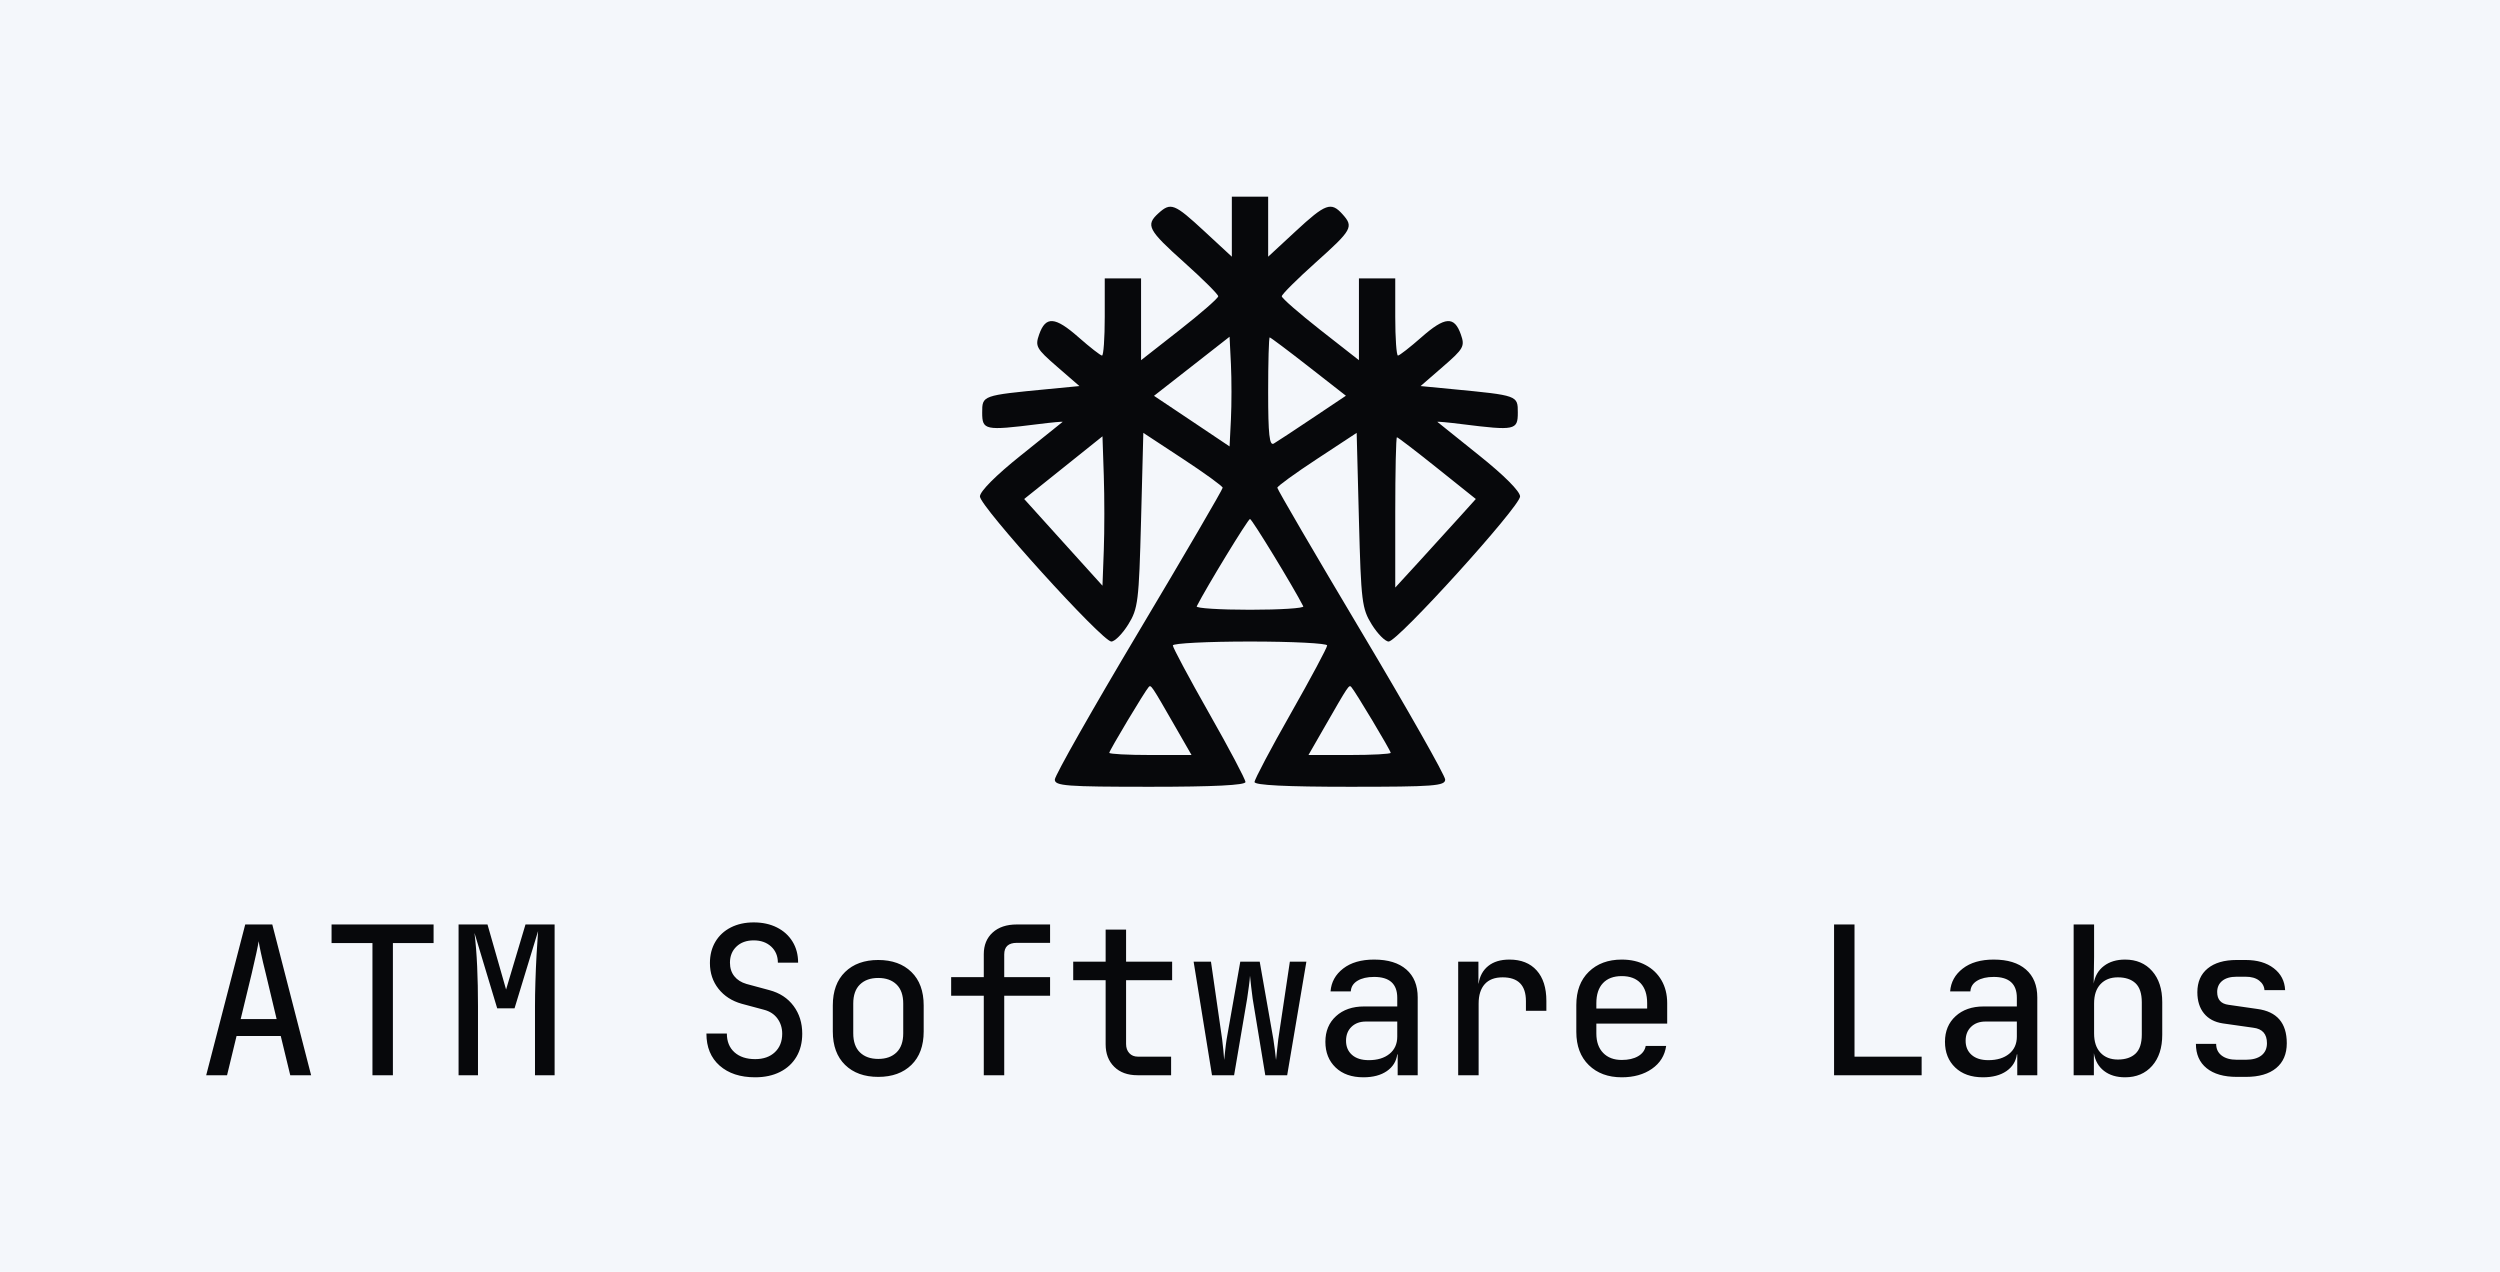
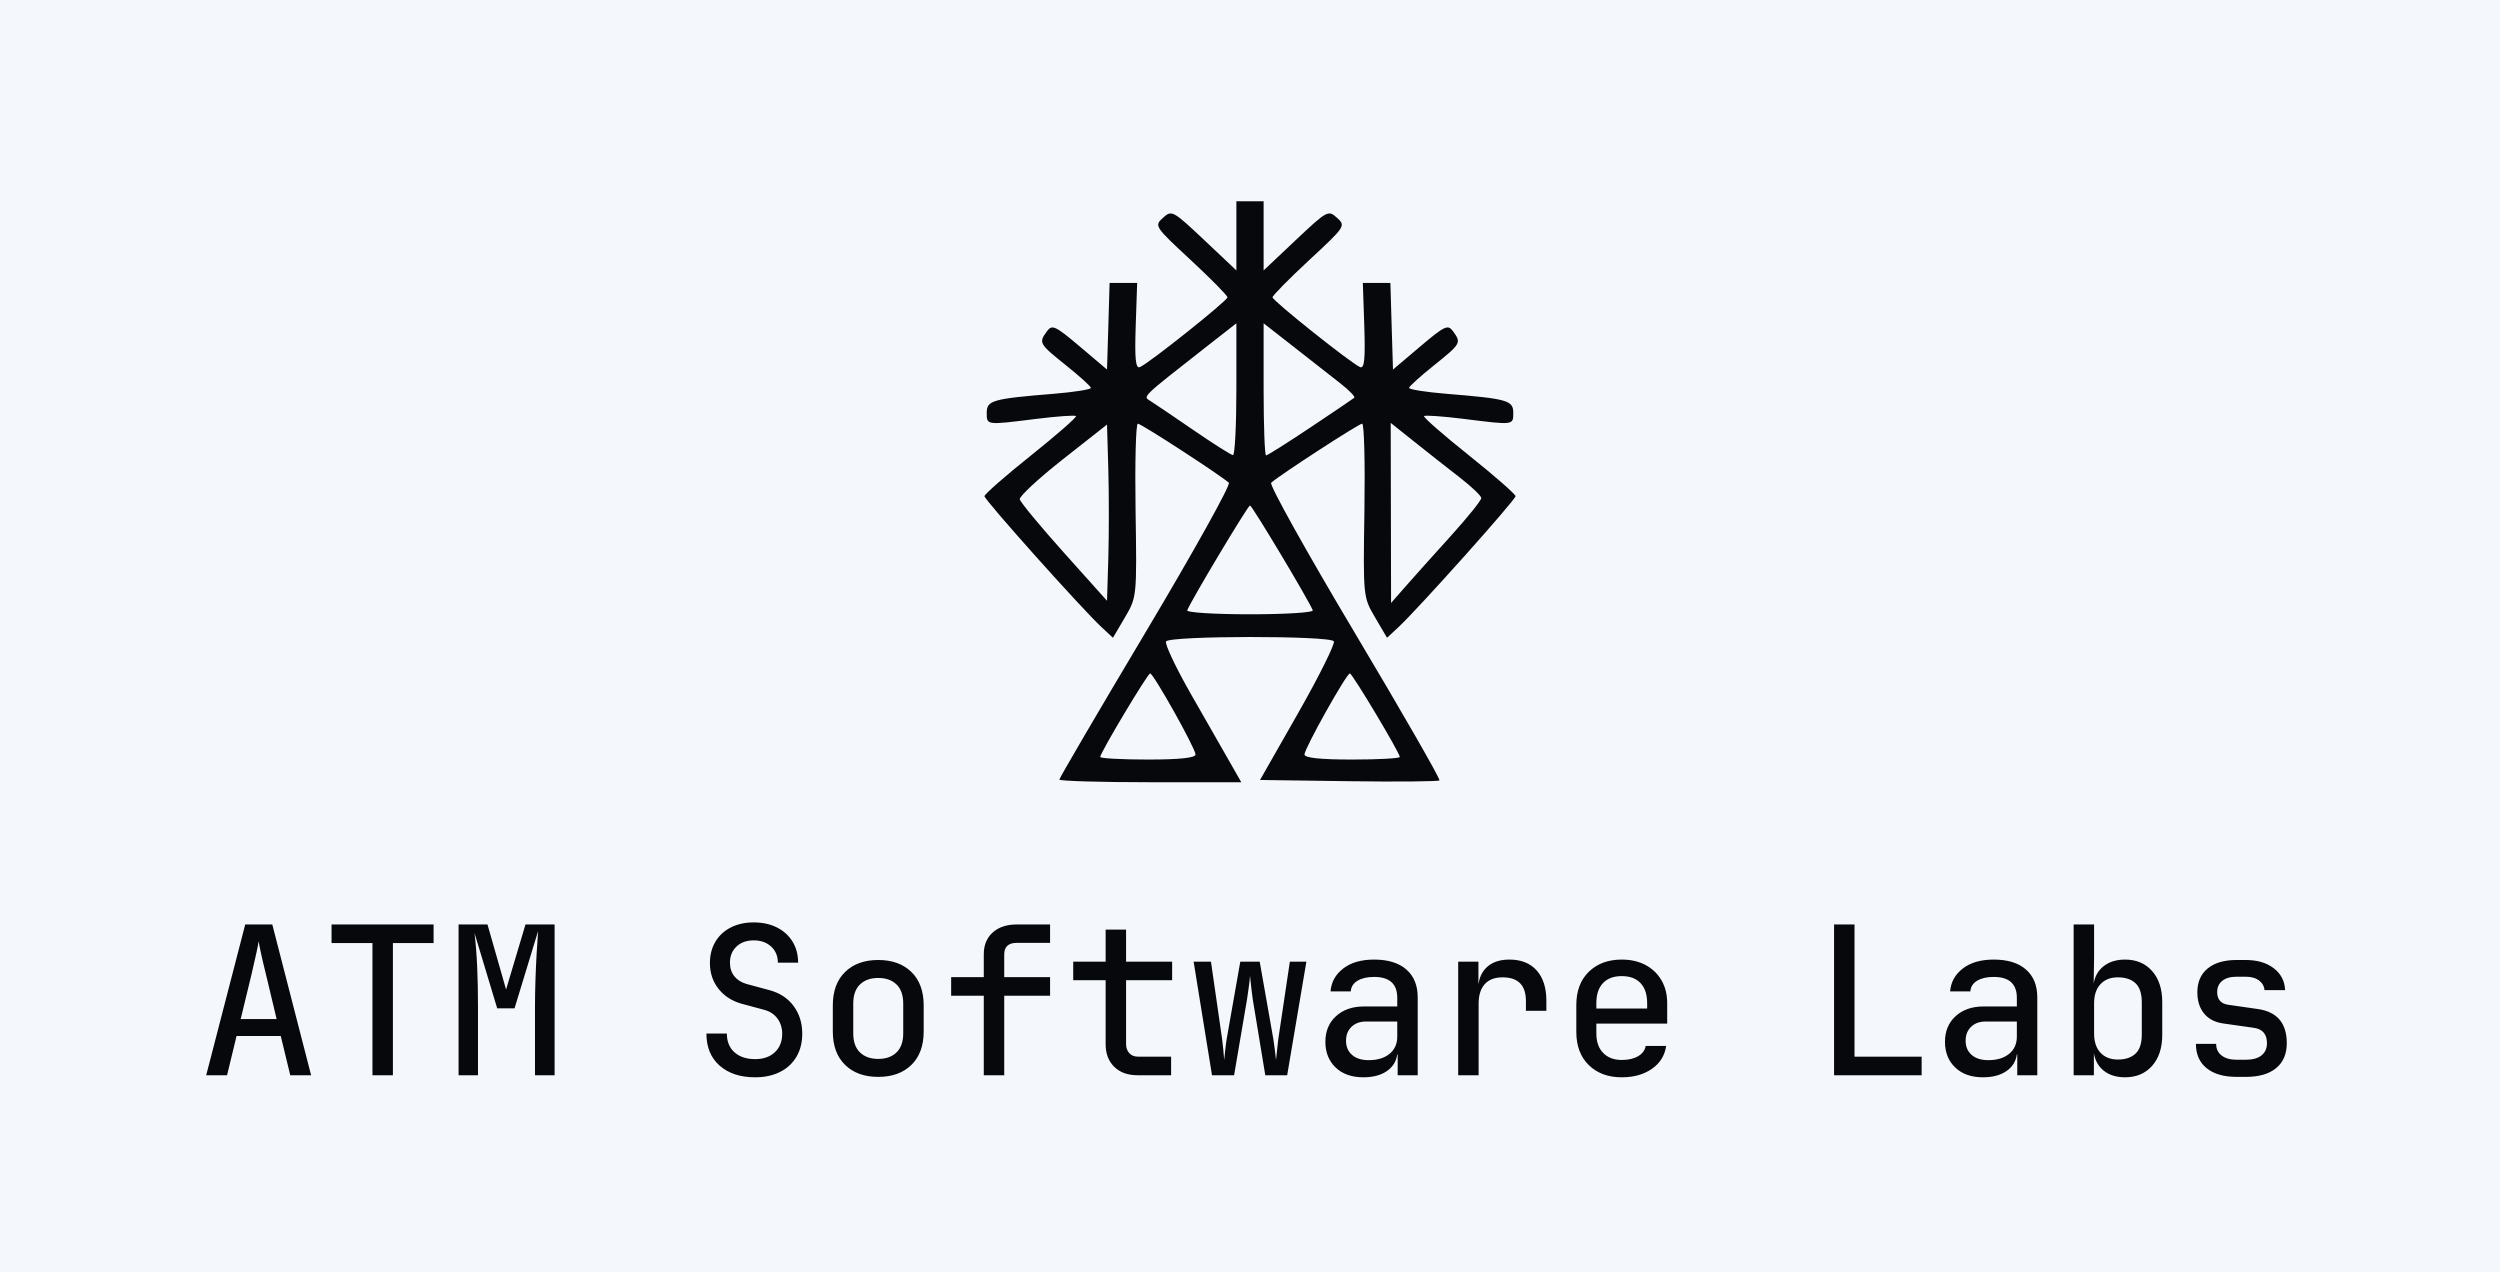
<svg xmlns="http://www.w3.org/2000/svg" viewBox="0 0 508.4 258.66" width="508.4" height="258.66" role="img" aria-label="ATM Software Labs">
  <rect width="508.4" height="258.66" fill="#f4f7fb" />
  <g transform="translate(198.815 40) scale(0.923077)">
-     <path fill="#07080b" fill-rule="evenodd" d="M17.00 128.41 C17.00 127.54 25.32 112.86 35.50 95.79 C45.68 78.72 53.99 64.47 53.98 64.12 C53.97 63.78 50.03 60.92 45.23 57.77 L36.50 52.03L36.00 71.27 C35.53 89.21 35.34 90.75 33.17 94.25 C31.89 96.31 30.21 98.00 29.45 98.00 C27.45 98.00 0.50 68.24 0.50 66.04 C0.50 64.92 4.03 61.38 9.50 57.01 C14.45 53.05 18.60 49.72 18.72 49.61 C18.83 49.50 16.36 49.72 13.22 50.12 C1.62 51.57 1.00 51.44 1.00 47.59 C1.00 43.77 0.93 43.79 15.46 42.39 L22.42 41.72L17.49 37.44 C12.91 33.47 12.63 32.96 13.55 30.34 C14.99 26.26 17.04 26.40 22.22 30.96 C24.74 33.18 27.08 35.00 27.40 35.00 C27.73 35.00 28.00 31.18 28.00 26.50 L28.00 18.00L32.00 18.00 L36.00 18.00L36.00 27.01 L36.00 36.02L44.50 29.36 C49.18 25.69 53.00 22.36 53.00 21.94 C53.00 21.52 49.62 18.16 45.50 14.47 C37.51 7.32 36.96 6.26 39.83 3.65 C42.55 1.19 43.34 1.50 49.94 7.61 L56.00 13.22L56.00 6.61 L56.00 0.00L60.00 0.00 L64.00 0.00L64.00 6.61 L64.00 13.22L70.06 7.61 C76.64 1.51 77.85 1.07 80.35 3.83 C82.89 6.64 82.54 7.27 74.50 14.47 C70.38 18.16 67.00 21.52 67.00 21.94 C67.00 22.36 70.83 25.69 75.50 29.36 L84.00 36.02L84.00 27.01 L84.00 18.00L88.00 18.00 L92.00 18.00L92.00 26.50 C92.00 31.18 92.27 35.00 92.60 35.00 C92.92 35.00 95.26 33.18 97.78 30.96 C102.96 26.40 105.01 26.26 106.45 30.34 C107.37 32.96 107.09 33.47 102.51 37.44 L97.58 41.72L104.54 42.39 C119.07 43.79 119.00 43.77 119.00 47.59 C119.00 51.44 118.38 51.57 106.78 50.12 C103.64 49.72 101.17 49.50 101.28 49.61 C101.40 49.72 105.55 53.05 110.50 57.01 C115.97 61.38 119.50 64.92 119.50 66.04 C119.50 68.24 92.55 98.00 90.55 98.00 C89.79 98.00 88.11 96.31 86.83 94.25 C84.66 90.75 84.47 89.21 84.00 71.27 L83.50 52.03L74.77 57.77 C69.97 60.92 66.03 63.78 66.02 64.12 C66.01 64.47 74.33 78.72 84.50 95.79 C94.68 112.86 103.00 127.54 103.00 128.41 C103.00 129.81 100.52 130.00 82.00 130.00 C68.02 130.00 61.00 129.65 61.00 128.95 C61.00 128.37 64.60 121.56 69.00 113.82 C73.40 106.07 77.00 99.34 77.00 98.86 C77.00 98.39 69.35 98.00 60.00 98.00 C50.65 98.00 43.00 98.39 43.00 98.86 C43.00 99.34 46.60 106.07 51.00 113.82 C55.40 121.56 59.00 128.37 59.00 128.95 C59.00 129.65 51.98 130.00 38.00 130.00 C19.48 130.00 17.00 129.81 17.00 128.41 Z M43.53 116.75 C38.30 107.64 38.19 107.47 37.69 108.01 C36.86 108.90 29.00 122.03 29.00 122.52 C29.00 122.78 33.08 123.00 38.06 123.00 L47.12 123.00L43.53 116.75 Z M91.00 122.52 C91.00 122.03 83.14 108.90 82.31 108.01 C81.81 107.47 81.70 107.64 76.47 116.75 L72.88 123.00L81.94 123.00 C86.92 123.00 91.00 122.78 91.00 122.52 Z M71.74 90.25 C69.56 85.97 60.43 71.00 60.00 71.00 C59.57 71.00 50.44 85.97 48.26 90.25 C48.05 90.66 53.34 91.00 60.00 91.00 C66.66 91.00 71.95 90.66 71.74 90.25 Z M27.79 61.45 L27.50 52.79L18.87 59.70 L10.25 66.60L18.87 76.15 L27.50 85.70L27.79 77.90 C27.95 73.61 27.95 66.20 27.79 61.45 Z M106.19 70.55 L109.75 66.60L101.25 59.80 C96.58 56.06 92.58 53.00 92.37 53.00 C92.17 53.00 92.00 60.45 92.00 69.56 L92.00 86.11L97.32 80.31 C100.24 77.11 104.24 72.72 106.19 70.55 Z M55.80 36.92 L55.50 30.85L47.18 37.36 L38.85 43.87L47.18 49.44 L55.50 55.02L55.80 49.01 C55.96 45.71 55.96 40.27 55.80 36.92 Z M73.81 48.75 L81.13 43.85L72.91 37.43 C68.38 33.89 64.53 31.00 64.34 31.00 C64.15 31.00 64.00 36.43 64.00 43.06 C64.00 52.43 64.28 54.95 65.25 54.38 C65.94 53.98 69.79 51.44 73.81 48.75 Z" />
+     <path fill="#07080b" fill-rule="evenodd" d="M18.00 128.41 C18.00 128.09 26.59 113.41 37.09 95.80 C47.59 78.19 55.80 63.44 55.34 63.02 C53.45 61.32 36.02 50.00 35.29 50.00 C34.85 50.00 34.63 58.59 34.79 69.09 C35.08 88.15 35.08 88.19 32.45 92.68 L29.81 97.17L27.30 94.84 C22.93 90.77 1.50 66.80 1.50 65.98 C1.50 65.55 6.13 61.49 11.79 56.97 C17.45 52.45 21.89 48.56 21.66 48.33 C21.43 48.10 17.49 48.38 12.90 48.95 C1.85 50.34 2.00 50.36 2.00 47.61 C2.00 44.88 3.25 44.52 16.75 43.42 C21.29 43.05 24.98 42.46 24.95 42.12 C24.93 41.78 22.45 39.54 19.45 37.14 C13.52 32.39 13.41 32.19 15.26 29.66 C16.40 28.10 17.06 28.40 22.51 33.01 L28.50 38.08L28.79 28.54 L29.07 19.00L32.10 19.00 L35.14 19.00L34.82 28.51 C34.58 35.73 34.80 37.91 35.73 37.55 C37.55 36.85 54.99 22.96 55.04 22.17 C55.05 21.80 51.42 18.11 46.96 13.97 C38.98 6.57 38.88 6.42 40.83 4.65 C42.76 2.90 42.99 3.03 49.91 9.55 L57.00 16.24L57.00 8.62 L57.00 1.00L60.00 1.00 L63.00 1.00L63.00 8.62 L63.00 16.24L70.09 9.55 C77.01 3.03 77.24 2.90 79.17 4.65 C81.12 6.42 81.02 6.57 73.04 13.97 C68.58 18.11 64.95 21.80 64.96 22.17 C65.01 22.96 82.45 36.85 84.27 37.55 C85.20 37.91 85.42 35.73 85.18 28.51 L84.86 19.00L87.90 19.00 L90.93 19.00L91.21 28.54 L91.50 38.08L97.49 33.01 C102.94 28.40 103.60 28.10 104.74 29.66 C106.59 32.19 106.48 32.39 100.55 37.14 C97.55 39.54 95.07 41.78 95.05 42.12 C95.02 42.46 98.71 43.05 103.25 43.42 C116.75 44.52 118.00 44.88 118.00 47.61 C118.00 50.36 118.15 50.34 107.10 48.95 C102.51 48.38 98.57 48.10 98.34 48.33 C98.11 48.56 102.55 52.45 108.21 56.97 C113.87 61.49 118.50 65.55 118.50 65.98 C118.50 66.80 97.07 90.77 92.70 94.84 L90.19 97.17L87.55 92.68 C84.92 88.19 84.92 88.15 85.21 69.09 C85.37 58.59 85.15 50.00 84.71 50.00 C83.98 50.00 66.55 61.32 64.66 63.02 C64.20 63.44 72.46 78.26 83.01 95.96 C93.56 113.66 101.99 128.34 101.74 128.59 C101.49 128.84 92.50 128.92 81.75 128.77 L62.21 128.50L70.64 113.70 C75.27 105.56 78.79 98.47 78.47 97.95 C77.68 96.67 42.31 96.70 41.51 97.98 C41.18 98.51 43.68 103.80 47.07 109.73 C50.46 115.65 54.32 122.41 55.66 124.75 L58.08 129.00L38.04 129.00 C27.02 129.00 18.00 128.73 18.00 128.41 Z M48.00 122.88 C48.00 121.56 38.73 105.01 38.00 105.03 C37.44 105.05 27.00 122.52 27.00 123.43 C27.00 123.74 31.72 124.00 37.50 124.00 C44.56 124.00 48.00 123.63 48.00 122.88 Z M93.00 123.43 C93.00 122.52 82.56 105.05 82.00 105.03 C81.27 105.01 72.00 121.56 72.00 122.88 C72.00 123.63 75.44 124.00 82.50 124.00 C88.28 124.00 93.00 123.74 93.00 123.43 Z M73.83 91.13 C73.03 89.03 60.45 68.02 60.00 68.02 C59.55 68.02 46.97 89.03 46.17 91.13 C45.98 91.61 52.21 92.00 60.00 92.00 C67.79 92.00 74.02 91.61 73.83 91.13 Z M28.79 60.15 L28.50 50.20L18.78 57.85 C13.44 62.06 9.16 66.02 9.28 66.66 C9.40 67.30 13.78 72.59 19.00 78.42 L28.50 89.02L28.79 79.56 C28.94 74.36 28.94 65.63 28.79 60.15 Z M104.25 74.73 C107.96 70.63 110.98 66.87 110.96 66.39 C110.93 65.90 108.80 63.86 106.21 61.86 C103.62 59.86 99.14 56.33 96.25 54.02 L91.00 49.83L91.04 69.66 L91.08 89.50L94.29 85.84 C96.05 83.83 100.54 78.83 104.25 74.73 Z M57.00 42.44 L57.00 27.89L50.22 33.19 C36.05 44.29 36.38 43.98 38.00 44.97 C38.83 45.48 43.10 48.37 47.50 51.39 C51.90 54.41 55.84 56.91 56.25 56.94 C56.66 56.97 57.00 50.45 57.00 42.44 Z M73.29 50.85 C78.35 47.47 82.71 44.52 82.97 44.30 C83.23 44.08 81.89 42.68 80.00 41.20 C78.10 39.71 73.51 36.11 69.78 33.19 L63.00 27.89L63.00 42.44 C63.00 50.45 63.24 57.00 63.54 57.00 C63.83 57.00 68.22 54.23 73.29 50.85 Z" />
  </g>
-   <path fill="#07080b" d="M41.932 218.66 49.87 188.0H55.372L63.268 218.66H59.026L57.094 210.68H48.106L46.174 218.66ZM48.946 207.236H56.254L54.07 198.08Q53.44 195.56 53.062 193.796Q52.684 192.032 52.6 191.402Q52.516 192.032 52.138 193.796Q51.76 195.56 51.172 198.038ZM75.742 218.66V191.78H67.426V188.0H88.174V191.78H79.9V218.66ZM93.256 218.66V188.0H99.136L102.916 201.23L106.864 188.0H112.786V218.66H108.796V204.59Q108.796 202.364 108.88 199.655Q108.964 196.946 109.111 194.237Q109.258 191.528 109.426 189.344L104.638 205.052H101.11L96.49 189.722Q96.868 192.788 97.036 196.547Q97.204 200.306 97.204 204.59V218.66Z" />
-   <path fill="#07080b" d="M153.568 219.08Q149.032 219.08 146.344 216.707Q143.656 214.334 143.656 210.176H147.814Q147.814 212.612 149.368 213.998Q150.922 215.384 153.568 215.384Q156.088 215.384 157.579 213.977Q159.07 212.57 159.07 210.218Q159.07 208.454 158.104 207.131Q157.138 205.808 155.374 205.346L150.838 204.128Q147.856 203.288 146.113 201.083Q144.37 198.878 144.37 195.854Q144.37 193.376 145.483 191.507Q146.596 189.638 148.612 188.609Q150.628 187.58 153.274 187.58Q155.962 187.58 157.999 188.609Q160.036 189.638 161.17 191.486Q162.304 193.334 162.304 195.77H158.188Q158.188 193.754 156.823 192.494Q155.458 191.234 153.274 191.234Q151.09 191.234 149.767 192.494Q148.444 193.754 148.444 195.77Q148.444 197.408 149.326 198.521Q150.208 199.634 151.804 200.096L156.466 201.356Q159.616 202.196 161.38 204.569Q163.144 206.942 163.144 210.218Q163.144 212.906 161.968 214.901Q160.792 216.896 158.629 217.988Q156.466 219.08 153.568 219.08ZM178.6 218.996Q174.358 218.996 171.859 216.56Q169.36 214.124 169.36 209.756V204.464Q169.36 200.096 171.859 197.66Q174.358 195.224 178.6 195.224Q182.842 195.224 185.341 197.66Q187.84 200.096 187.84 204.464V209.756Q187.84 214.124 185.341 216.56Q182.842 218.996 178.6 218.996ZM178.6 215.342Q180.952 215.342 182.317 214.019Q183.682 212.696 183.682 210.134V204.086Q183.682 201.524 182.317 200.201Q180.952 198.878 178.6 198.878Q176.248 198.878 174.883 200.201Q173.518 201.524 173.518 204.086V210.134Q173.518 212.696 174.883 214.019Q176.248 215.342 178.6 215.342ZM200.062 218.66V202.49H193.426V198.71H200.062V194.048Q200.062 191.276 201.868 189.638Q203.674 188.0 206.782 188.0H213.544V191.738H206.782Q204.22 191.738 204.22 194.09V198.71H213.544V202.49H204.22V218.66ZM231.31 218.66Q228.328 218.66 226.585 216.938Q224.842 215.216 224.842 212.36V199.34H218.248V195.56H224.842V189.05H229V195.56H238.366V199.34H229V212.318Q229 213.452 229.651 214.166Q230.302 214.88 231.394 214.88H238.156V218.66ZM246.472 218.66 242.734 195.56H246.262L248.53 211.31Q248.656 212.36 248.782 213.578Q248.908 214.796 248.95 215.552Q249.034 214.796 249.16 213.578Q249.286 212.36 249.454 211.31L252.226 195.56H256.174L258.946 211.31Q259.114 212.36 259.261 213.557Q259.408 214.754 259.492 215.552Q259.576 214.754 259.702 213.557Q259.828 212.36 259.954 211.31L262.306 195.56H265.666L261.76 218.66H257.308L254.746 203.12Q254.578 201.986 254.431 200.6Q254.284 199.214 254.2 198.416Q254.158 199.214 253.969 200.6Q253.78 201.986 253.612 203.12L250.966 218.66ZM277.258 219.08Q273.688 219.08 271.609 217.085Q269.53 215.09 269.53 211.856Q269.53 208.622 271.693 206.648Q273.856 204.674 277.384 204.674H284.146V202.91Q284.146 198.668 279.442 198.668Q277.342 198.668 276.061 199.445Q274.78 200.222 274.696 201.608H270.58Q270.79 198.794 273.142 196.967Q275.494 195.14 279.442 195.14Q283.684 195.14 285.994 197.156Q288.304 199.172 288.304 202.826V218.66H284.23V214.418H284.146Q283.852 216.56 282.025 217.82Q280.198 219.08 277.258 219.08ZM278.35 215.594Q280.996 215.594 282.571 214.313Q284.146 213.032 284.146 210.806V207.74H277.762Q275.956 207.74 274.843 208.811Q273.73 209.882 273.73 211.646Q273.73 213.452 274.948 214.523Q276.166 215.594 278.35 215.594ZM296.536 218.66V195.56H300.652V200.012H300.694Q301.03 197.744 302.647 196.442Q304.264 195.14 306.952 195.14Q310.522 195.14 312.496 197.345Q314.47 199.55 314.47 203.54V205.556H310.312V203.582Q310.312 198.752 305.566 198.752Q303.172 198.752 301.933 200.138Q300.694 201.524 300.694 204.086V218.66ZM329.8 219.08Q325.642 219.08 323.101 216.602Q320.56 214.124 320.56 209.84V204.38Q320.56 200.096 323.101 197.618Q325.642 195.14 329.8 195.14Q332.572 195.14 334.651 196.253Q336.73 197.366 337.885 199.361Q339.04 201.356 339.04 204.002V208.16H324.634V210.176Q324.634 212.696 326.02 214.124Q327.406 215.552 329.8 215.552Q331.816 215.552 333.118 214.796Q334.42 214.04 334.672 212.696H338.83Q338.41 215.636 335.932 217.358Q333.454 219.08 329.8 219.08ZM324.634 204.002V205.094H334.966V204.002Q334.966 201.356 333.622 199.928Q332.278 198.5 329.8 198.5Q327.322 198.5 325.978 199.928Q324.634 201.356 324.634 204.002ZM372.976 218.66V188.0H377.134V214.88H390.784V218.66ZM403.258 219.08Q399.688 219.08 397.609 217.085Q395.53 215.09 395.53 211.856Q395.53 208.622 397.693 206.648Q399.856 204.674 403.384 204.674H410.146V202.91Q410.146 198.668 405.442 198.668Q403.342 198.668 402.061 199.445Q400.78 200.222 400.696 201.608H396.58Q396.79 198.794 399.142 196.967Q401.494 195.14 405.442 195.14Q409.684 195.14 411.994 197.156Q414.304 199.172 414.304 202.826V218.66H410.23V214.418H410.146Q409.852 216.56 408.025 217.82Q406.198 219.08 403.258 219.08ZM404.35 215.594Q406.996 215.594 408.571 214.313Q410.146 213.032 410.146 210.806V207.74H403.762Q401.956 207.74 400.843 208.811Q399.73 209.882 399.73 211.646Q399.73 213.452 400.948 214.523Q402.166 215.594 404.35 215.594ZM432.154 219.08Q429.55 219.08 427.87 217.778Q426.19 216.476 425.812 214.166V218.66H421.696V188.0H425.854V194.636L425.77 200.012Q426.148 197.744 427.849 196.442Q429.55 195.14 432.154 195.14Q435.598 195.14 437.656 197.471Q439.714 199.802 439.714 203.792V210.428Q439.714 214.418 437.656 216.749Q435.598 219.08 432.154 219.08ZM430.684 215.468Q432.994 215.468 434.275 214.271Q435.556 213.074 435.556 210.386V203.834Q435.556 201.146 434.275 199.949Q432.994 198.752 430.684 198.752Q428.458 198.752 427.156 200.138Q425.854 201.524 425.854 204.044V210.176Q425.854 212.696 427.156 214.082Q428.458 215.468 430.684 215.468ZM454.876 218.996Q450.928 218.996 448.744 217.232Q446.56 215.468 446.56 212.276H450.676Q450.676 213.788 451.789 214.649Q452.902 215.51 454.876 215.51H456.724Q458.782 215.51 459.895 214.628Q461.008 213.746 461.008 212.15Q461.008 209.336 458.236 209.0L452.02 208.118Q449.542 207.74 448.198 206.081Q446.854 204.422 446.854 201.776Q446.854 198.668 448.954 196.946Q451.054 195.224 454.834 195.224H456.682Q460.21 195.224 462.394 196.904Q464.578 198.584 464.704 201.356H460.504Q460.42 200.18 459.412 199.403Q458.404 198.626 456.682 198.626H454.834Q452.944 198.626 451.915 199.466Q450.886 200.306 450.886 201.734Q450.886 204.044 453.196 204.338L459.034 205.178Q465.04 205.976 465.04 212.15Q465.04 215.426 462.877 217.211Q460.714 218.996 456.724 218.996Z" />
+   <path fill="#07080b" d="M41.932 218.66 49.87 188.0H55.372L63.268 218.66H59.026L57.094 210.68H48.106L46.174 218.66ZM48.946 207.236H56.254L54.07 198.08Q53.44 195.56 53.062 193.796Q52.684 192.032 52.6 191.402Q52.516 192.032 52.138 193.796Q51.76 195.56 51.172 198.038ZM75.742 218.66V191.78H67.426V188.0H88.174V191.78H79.9V218.66ZM93.256 218.66V188.0H99.136L102.916 201.23L106.864 188.0H112.786V218.66H108.796V204.59Q108.796 202.364 108.88 199.655Q108.964 196.946 109.111 194.237Q109.258 191.528 109.426 189.344L104.638 205.052H101.11L96.49 189.722Q96.868 192.788 97.036 196.547Q97.204 200.306 97.204 204.59V218.66ZM153.568 219.08Q149.032 219.08 146.344 216.707Q143.656 214.334 143.656 210.176H147.814Q147.814 212.612 149.368 213.998Q150.922 215.384 153.568 215.384Q156.088 215.384 157.579 213.977Q159.07 212.57 159.07 210.218Q159.07 208.454 158.104 207.131Q157.138 205.808 155.374 205.346L150.838 204.128Q147.856 203.288 146.113 201.083Q144.37 198.878 144.37 195.854Q144.37 193.376 145.483 191.507Q146.596 189.638 148.612 188.609Q150.628 187.58 153.274 187.58Q155.962 187.58 157.999 188.609Q160.036 189.638 161.17 191.486Q162.304 193.334 162.304 195.77H158.188Q158.188 193.754 156.823 192.494Q155.458 191.234 153.274 191.234Q151.09 191.234 149.767 192.494Q148.444 193.754 148.444 195.77Q148.444 197.408 149.326 198.521Q150.208 199.634 151.804 200.096L156.466 201.356Q159.616 202.196 161.38 204.569Q163.144 206.942 163.144 210.218Q163.144 212.906 161.968 214.901Q160.792 216.896 158.629 217.988Q156.466 219.08 153.568 219.08ZM178.6 218.996Q174.358 218.996 171.859 216.56Q169.36 214.124 169.36 209.756V204.464Q169.36 200.096 171.859 197.66Q174.358 195.224 178.6 195.224Q182.842 195.224 185.341 197.66Q187.84 200.096 187.84 204.464V209.756Q187.84 214.124 185.341 216.56Q182.842 218.996 178.6 218.996ZM178.6 215.342Q180.952 215.342 182.317 214.019Q183.682 212.696 183.682 210.134V204.086Q183.682 201.524 182.317 200.201Q180.952 198.878 178.6 198.878Q176.248 198.878 174.883 200.201Q173.518 201.524 173.518 204.086V210.134Q173.518 212.696 174.883 214.019Q176.248 215.342 178.6 215.342ZM200.062 218.66V202.49H193.426V198.71H200.062V194.048Q200.062 191.276 201.868 189.638Q203.674 188.0 206.782 188.0H213.544V191.738H206.782Q204.22 191.738 204.22 194.09V198.71H213.544V202.49H204.22V218.66ZM231.31 218.66Q228.328 218.66 226.585 216.938Q224.842 215.216 224.842 212.36V199.34H218.248V195.56H224.842V189.05H229V195.56H238.366V199.34H229V212.318Q229 213.452 229.651 214.166Q230.302 214.88 231.394 214.88H238.156V218.66ZM246.472 218.66 242.734 195.56H246.262L248.53 211.31Q248.656 212.36 248.782 213.578Q248.908 214.796 248.95 215.552Q249.034 214.796 249.16 213.578Q249.286 212.36 249.454 211.31L252.226 195.56H256.174L258.946 211.31Q259.114 212.36 259.261 213.557Q259.408 214.754 259.492 215.552Q259.576 214.754 259.702 213.557Q259.828 212.36 259.954 211.31L262.306 195.56H265.666L261.76 218.66H257.308L254.746 203.12Q254.578 201.986 254.431 200.6Q254.284 199.214 254.2 198.416Q254.158 199.214 253.969 200.6Q253.78 201.986 253.612 203.12L250.966 218.66ZM277.258 219.08Q273.688 219.08 271.609 217.085Q269.53 215.09 269.53 211.856Q269.53 208.622 271.693 206.648Q273.856 204.674 277.384 204.674H284.146V202.91Q284.146 198.668 279.442 198.668Q277.342 198.668 276.061 199.445Q274.78 200.222 274.696 201.608H270.58Q270.79 198.794 273.142 196.967Q275.494 195.14 279.442 195.14Q283.684 195.14 285.994 197.156Q288.304 199.172 288.304 202.826V218.66H284.23V214.418H284.146Q283.852 216.56 282.025 217.82Q280.198 219.08 277.258 219.08ZM278.35 215.594Q280.996 215.594 282.571 214.313Q284.146 213.032 284.146 210.806V207.74H277.762Q275.956 207.74 274.843 208.811Q273.73 209.882 273.73 211.646Q273.73 213.452 274.948 214.523Q276.166 215.594 278.35 215.594ZM296.536 218.66V195.56H300.652V200.012H300.694Q301.03 197.744 302.647 196.442Q304.264 195.14 306.952 195.14Q310.522 195.14 312.496 197.345Q314.47 199.55 314.47 203.54V205.556H310.312V203.582Q310.312 198.752 305.566 198.752Q303.172 198.752 301.933 200.138Q300.694 201.524 300.694 204.086V218.66ZM329.8 219.08Q325.642 219.08 323.101 216.602Q320.56 214.124 320.56 209.84V204.38Q320.56 200.096 323.101 197.618Q325.642 195.14 329.8 195.14Q332.572 195.14 334.651 196.253Q336.73 197.366 337.885 199.361Q339.04 201.356 339.04 204.002V208.16H324.634V210.176Q324.634 212.696 326.02 214.124Q327.406 215.552 329.8 215.552Q331.816 215.552 333.118 214.796Q334.42 214.04 334.672 212.696H338.83Q338.41 215.636 335.932 217.358Q333.454 219.08 329.8 219.08ZM324.634 204.002V205.094H334.966V204.002Q334.966 201.356 333.622 199.928Q332.278 198.5 329.8 198.5Q327.322 198.5 325.978 199.928Q324.634 201.356 324.634 204.002ZM372.976 218.66V188.0H377.134V214.88H390.784V218.66ZM403.258 219.08Q399.688 219.08 397.609 217.085Q395.53 215.09 395.53 211.856Q395.53 208.622 397.693 206.648Q399.856 204.674 403.384 204.674H410.146V202.91Q410.146 198.668 405.442 198.668Q403.342 198.668 402.061 199.445Q400.78 200.222 400.696 201.608H396.58Q396.79 198.794 399.142 196.967Q401.494 195.14 405.442 195.14Q409.684 195.14 411.994 197.156Q414.304 199.172 414.304 202.826V218.66H410.23V214.418H410.146Q409.852 216.56 408.025 217.82Q406.198 219.08 403.258 219.08ZM404.35 215.594Q406.996 215.594 408.571 214.313Q410.146 213.032 410.146 210.806V207.74H403.762Q401.956 207.74 400.843 208.811Q399.73 209.882 399.73 211.646Q399.73 213.452 400.948 214.523Q402.166 215.594 404.35 215.594ZM432.154 219.08Q429.55 219.08 427.87 217.778Q426.19 216.476 425.812 214.166V218.66H421.696V188.0H425.854V194.636L425.77 200.012Q426.148 197.744 427.849 196.442Q429.55 195.14 432.154 195.14Q435.598 195.14 437.656 197.471Q439.714 199.802 439.714 203.792V210.428Q439.714 214.418 437.656 216.749Q435.598 219.08 432.154 219.08ZM430.684 215.468Q432.994 215.468 434.275 214.271Q435.556 213.074 435.556 210.386V203.834Q435.556 201.146 434.275 199.949Q432.994 198.752 430.684 198.752Q428.458 198.752 427.156 200.138Q425.854 201.524 425.854 204.044V210.176Q425.854 212.696 427.156 214.082Q428.458 215.468 430.684 215.468ZM454.876 218.996Q450.928 218.996 448.744 217.232Q446.56 215.468 446.56 212.276H450.676Q450.676 213.788 451.789 214.649Q452.902 215.51 454.876 215.51H456.724Q458.782 215.51 459.895 214.628Q461.008 213.746 461.008 212.15Q461.008 209.336 458.236 209.0L452.02 208.118Q449.542 207.74 448.198 206.081Q446.854 204.422 446.854 201.776Q446.854 198.668 448.954 196.946Q451.054 195.224 454.834 195.224H456.682Q460.21 195.224 462.394 196.904Q464.578 198.584 464.704 201.356H460.504Q460.42 200.18 459.412 199.403Q458.404 198.626 456.682 198.626H454.834Q452.944 198.626 451.915 199.466Q450.886 200.306 450.886 201.734Q450.886 204.044 453.196 204.338L459.034 205.178Q465.04 205.976 465.04 212.15Q465.04 215.426 462.877 217.211Q460.714 218.996 456.724 218.996Z" />
</svg>
